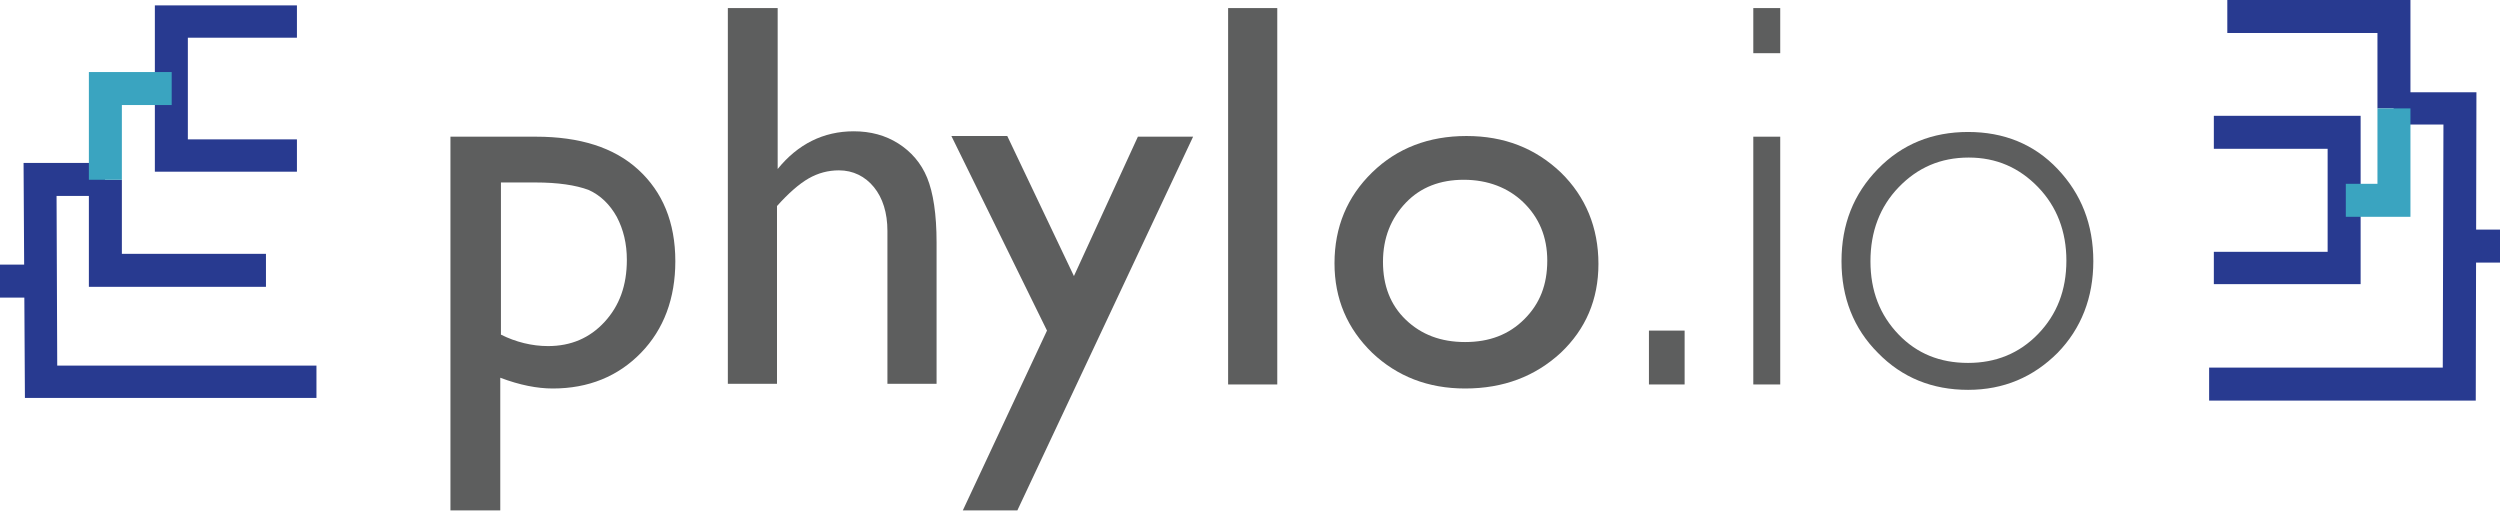
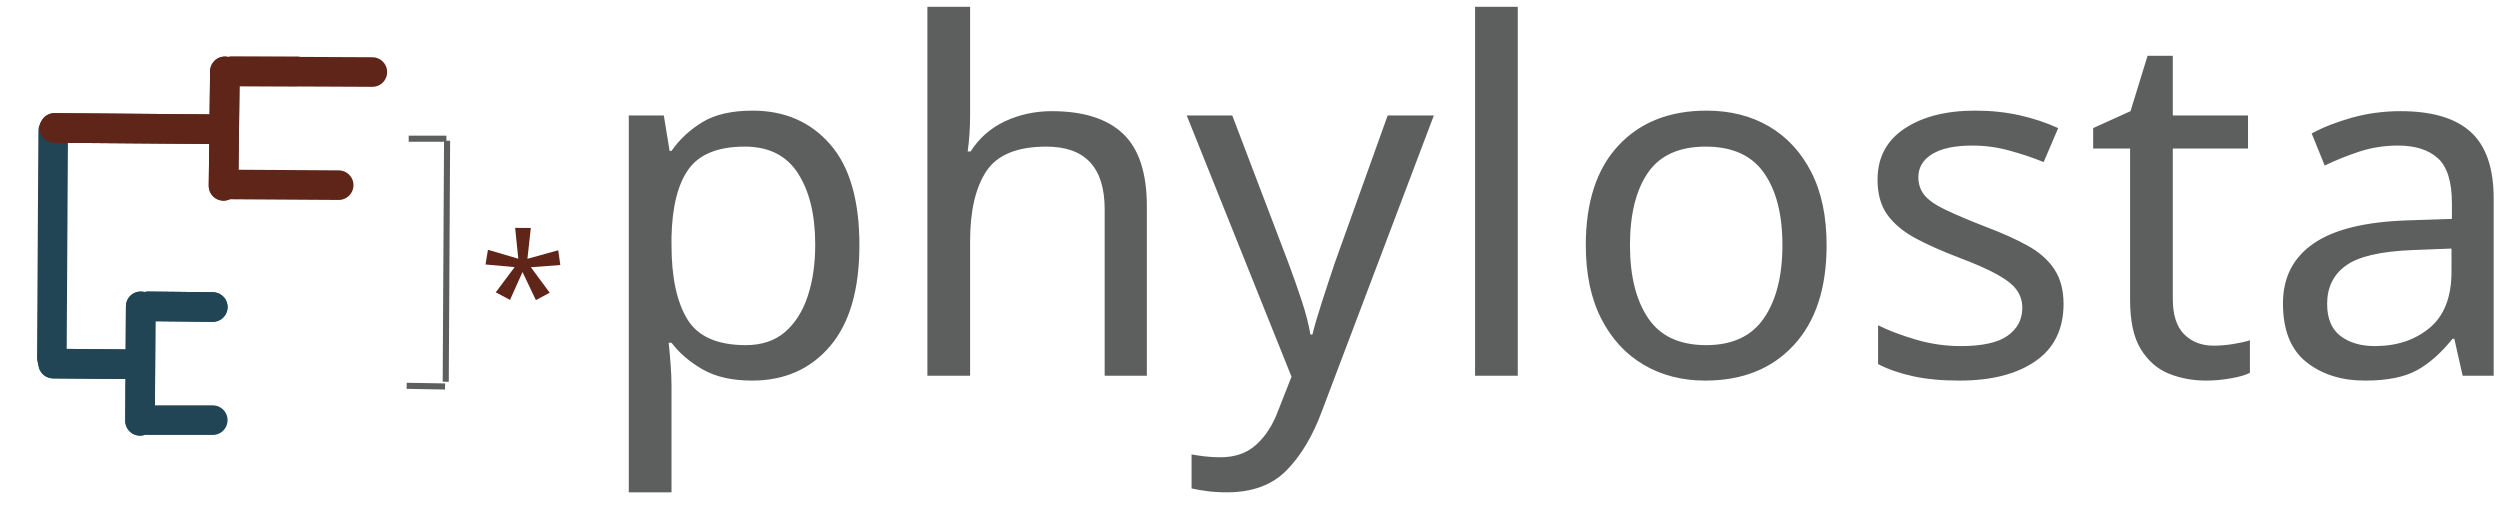
<svg xmlns="http://www.w3.org/2000/svg" version="1.1" id="Layer_1" x="0px" y="0px" viewBox="0 0 371.3 75.8" style="enable-background:new 0 0 371.3 75.8;" xml:space="preserve">
  <style type="text/css">
	.st0{fill:#5D5E5E;}
- 	.st1{fill:#283A90;}
- 	.st2{fill:#3AA4C0;}
+ 	.st1{font-family:'MyriadPro-Regular';}
+ 	.st2{font-size:72.109px;}
+ 	.st3{fill:none;stroke:#214554;stroke-width:4.395;stroke-linecap:round;stroke-miterlimit:10;}
+ 	.st4{fill:none;stroke:#602519;stroke-width:4.395;stroke-linecap:round;stroke-miterlimit:10;}
+ 	.st5{fill:none;stroke:#5D5E5E;stroke-width:0.904;stroke-miterlimit:10;}
+ 	.st6{fill:#602519;}
+ 	.st7{font-size:23.787px;}
</style>
-   <g>
-     <path class="st0" d="M66.9,75.8V20.3h12.7c6.5,0,11.6,1.6,15.2,4.9c3.6,3.3,5.5,7.8,5.5,13.6c0,5.5-1.7,10.1-5.1,13.6   c-3.4,3.5-7.8,5.3-13.1,5.3c-2.3,0-4.9-0.5-7.8-1.6v19.7H66.9z M79.5,27.1h-5.1v22.6c2.2,1.1,4.6,1.7,7,1.7c3.4,0,6.2-1.2,8.4-3.6   c2.2-2.4,3.3-5.4,3.3-9.2c0-2.4-0.5-4.5-1.5-6.4c-1-1.8-2.4-3.2-4.2-4C85.5,27.5,82.9,27.1,79.5,27.1z" />
-     <path class="st0" d="M108.2,1.2h7.3v23.9c3-3.7,6.8-5.6,11.3-5.6c2.5,0,4.7,0.6,6.6,1.8c1.9,1.2,3.4,2.9,4.3,5.1s1.4,5.4,1.4,9.6   v21h-7.3V34.3c0-2.7-0.7-4.9-2-6.5c-1.3-1.6-3.1-2.5-5.2-2.5c-1.6,0-3.1,0.4-4.5,1.2c-1.4,0.8-3,2.2-4.7,4.1v26.4h-7.3V1.2z" />
-     <path class="st0" d="M169,20.3h8.2l-26.1,55.5H143l12.5-26.7l-14.2-28.9h8.3l9.9,20.8L169,20.3z" />
-     <path class="st0" d="M182.4,1.2h7.3v55.9h-7.3V1.2z" />
-     <path class="st0" d="M217.8,20.2c5.6,0,10.2,1.8,14,5.4c3.7,3.6,5.6,8.2,5.6,13.6c0,5.3-1.9,9.7-5.6,13.2   c-3.8,3.5-8.5,5.3-14.2,5.3c-5.5,0-10.1-1.8-13.8-5.3c-3.7-3.6-5.6-8-5.6-13.3c0-5.4,1.9-9.9,5.6-13.5   C207.5,22,212.2,20.2,217.8,20.2z M217.4,26.7c-3.5,0-6.4,1.1-8.6,3.4c-2.2,2.3-3.4,5.2-3.4,8.8c0,3.5,1.1,6.4,3.4,8.6   c2.3,2.2,5.2,3.3,8.8,3.3c3.6,0,6.5-1.1,8.8-3.4c2.3-2.3,3.4-5.1,3.4-8.7c0-3.5-1.2-6.4-3.6-8.7C224,27.9,221,26.7,217.4,26.7z" />
-     <path class="st0" d="M250.2,49.1v8h-5.3v-8H250.2z" />
-     <path class="st0" d="M264.4,1.2v6.7h-4V1.2H264.4z M264.4,20.3v36.8h-4V20.3H264.4z" />
-     <path class="st0" d="M292.3,19.6c5.3,0,9.8,1.8,13.3,5.5s5.3,8.2,5.3,13.7c0,5.4-1.8,10-5.3,13.6c-3.6,3.6-8,5.5-13.3,5.5   s-9.8-1.8-13.4-5.5c-3.6-3.6-5.4-8.2-5.4-13.6c0-5.5,1.8-10,5.4-13.7C282.5,21.4,287,19.6,292.3,19.6z M292.3,53.9   c4.1,0,7.6-1.4,10.4-4.3c2.8-2.9,4.2-6.5,4.2-10.9c0-4.3-1.4-8-4.2-10.9c-2.8-2.9-6.2-4.4-10.3-4.4c-4.2,0-7.6,1.5-10.4,4.4   s-4.2,6.6-4.2,11c0,4.4,1.4,8,4.2,10.9C284.7,52.5,288.1,53.9,292.3,53.9z" />
-   </g>
-   <g>
-     <polygon class="st1" points="350.6,42.2 328.8,42.2 328.8,37.4 345.7,37.4 345.7,22.1 328.8,22.1 328.8,17.2 350.6,17.2  " />
-   </g>
-   <g>
-     <polygon class="st1" points="367.7,59.5 328.1,59.5 328.1,54.6 362.8,54.6 362.9,18.5 355.5,18.5 355.5,13.7 367.8,13.7  " />
-   </g>
-   <g>
-     <polygon class="st1" points="358,16.1 353.1,16.1 353.1,4.9 330.8,4.9 330.8,0 358,0  " />
-   </g>
-   <g>
-     <polygon class="st2" points="358,32.2 348.4,32.2 348.4,27.3 353.1,27.3 353.1,16.1 358,16.1  " />
-   </g>
-   <g>
-     <polygon class="st1" points="44.1,25.5 23,25.5 23,0.8 44.1,0.8 44.1,5.6 27.9,5.6 27.9,20.7 44.1,20.7  " />
-   </g>
-   <g>
-     <polygon class="st1" points="47,59.1 3.7,59.1 3.5,24.2 15.6,24.2 15.6,29.1 8.4,29.1 8.5,54.3 47,54.3  " />
-   </g>
-   <g>
-     <polygon class="st1" points="39.5,42.6 13.2,42.6 13.2,26.7 18.1,26.7 18.1,37.7 39.5,37.7  " />
-   </g>
-   <g>
-     <polygon class="st2" points="18.1,26.7 13.2,26.7 13.2,10.7 25.5,10.7 25.5,15.6 18.1,15.6  " />
-   </g>
-   <g>
-     <rect y="39.3" class="st1" width="6" height="4.9" />
-   </g>
-   <g>
-     <rect x="365.4" y="34.1" class="st1" width="6" height="4.9" />
-   </g>
+   <text transform="matrix(1 0 0 1 87.2637 55.8066)" class="st0 st1 st2">phylostat</text>
+   <line class="st3" x1="7.9" y1="19.4" x2="7.7" y2="53.2" />
+   <line class="st4" x1="8.1" y1="19" x2="32.7" y2="19.2" />
+   <line class="st4" x1="33.4" y1="10.6" x2="33.2" y2="27.6" />
+   <line class="st4" x1="44.1" y1="10.6" x2="34.4" y2="10.6" />
+   <line class="st4" x1="50.3" y1="27.5" x2="34.4" y2="27.4" />
+   <line class="st4" x1="8.1" y1="19" x2="32.7" y2="19.2" />
+   <line class="st4" x1="33.4" y1="10.6" x2="33.2" y2="27.6" />
+   <line class="st4" x1="55.3" y1="10.7" x2="34.4" y2="10.6" />
+   <line class="st3" x1="7.9" y1="54" x2="19.8" y2="54.1" />
+   <line class="st3" x1="20.9" y1="45.5" x2="20.8" y2="62.5" />
+   <line class="st3" x1="31.6" y1="45.6" x2="22" y2="45.5" />
+   <line class="st3" x1="31.6" y1="62.4" x2="22" y2="62.4" />
+   <line class="st3" x1="7.9" y1="54" x2="19.6" y2="54.1" />
+   <line class="st3" x1="20.9" y1="45.5" x2="20.8" y2="62.5" />
+   <line class="st3" x1="31.6" y1="45.6" x2="22" y2="45.5" />
+   <line class="st5" x1="66.4" y1="20.9" x2="66.2" y2="56.7" />
+   <line class="st5" x1="66.1" y1="57.4" x2="60.4" y2="57.3" />
+   <line class="st5" x1="66.3" y1="20.6" x2="60.7" y2="20.6" />
+   <text transform="matrix(1 7.071075e-03 -7.071075e-03 1 71.0529 51.8845)" class="st6 st1 st7">*</text>
</svg>
